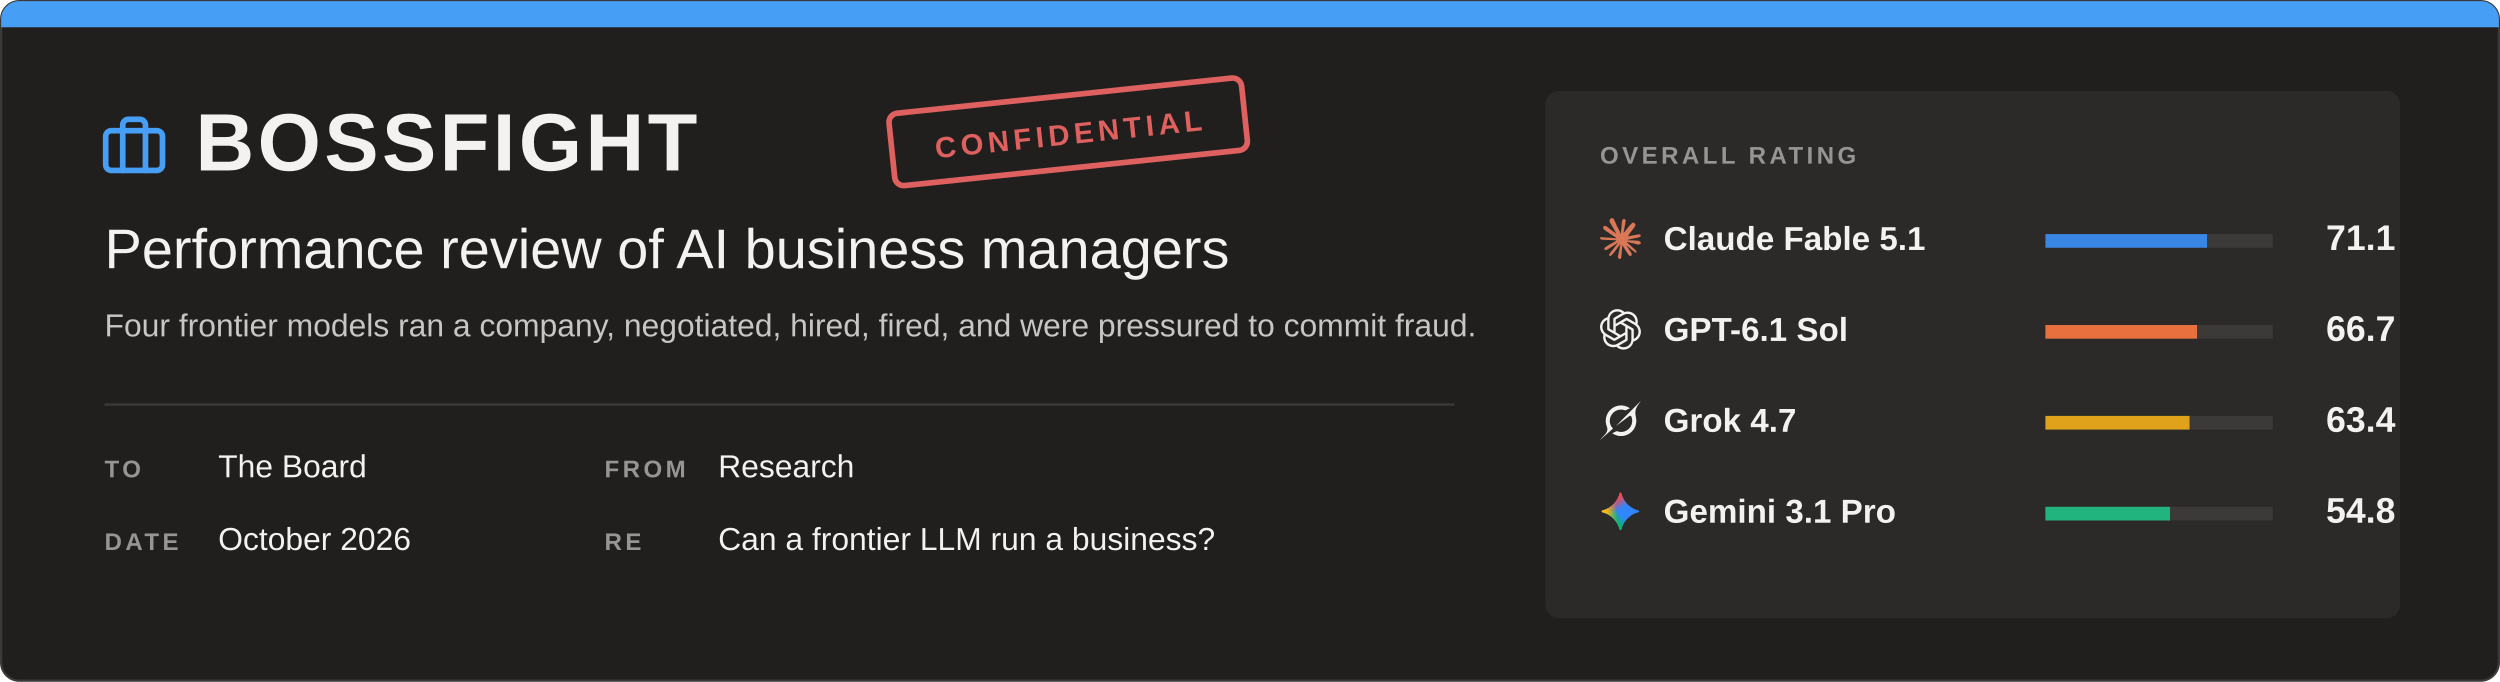
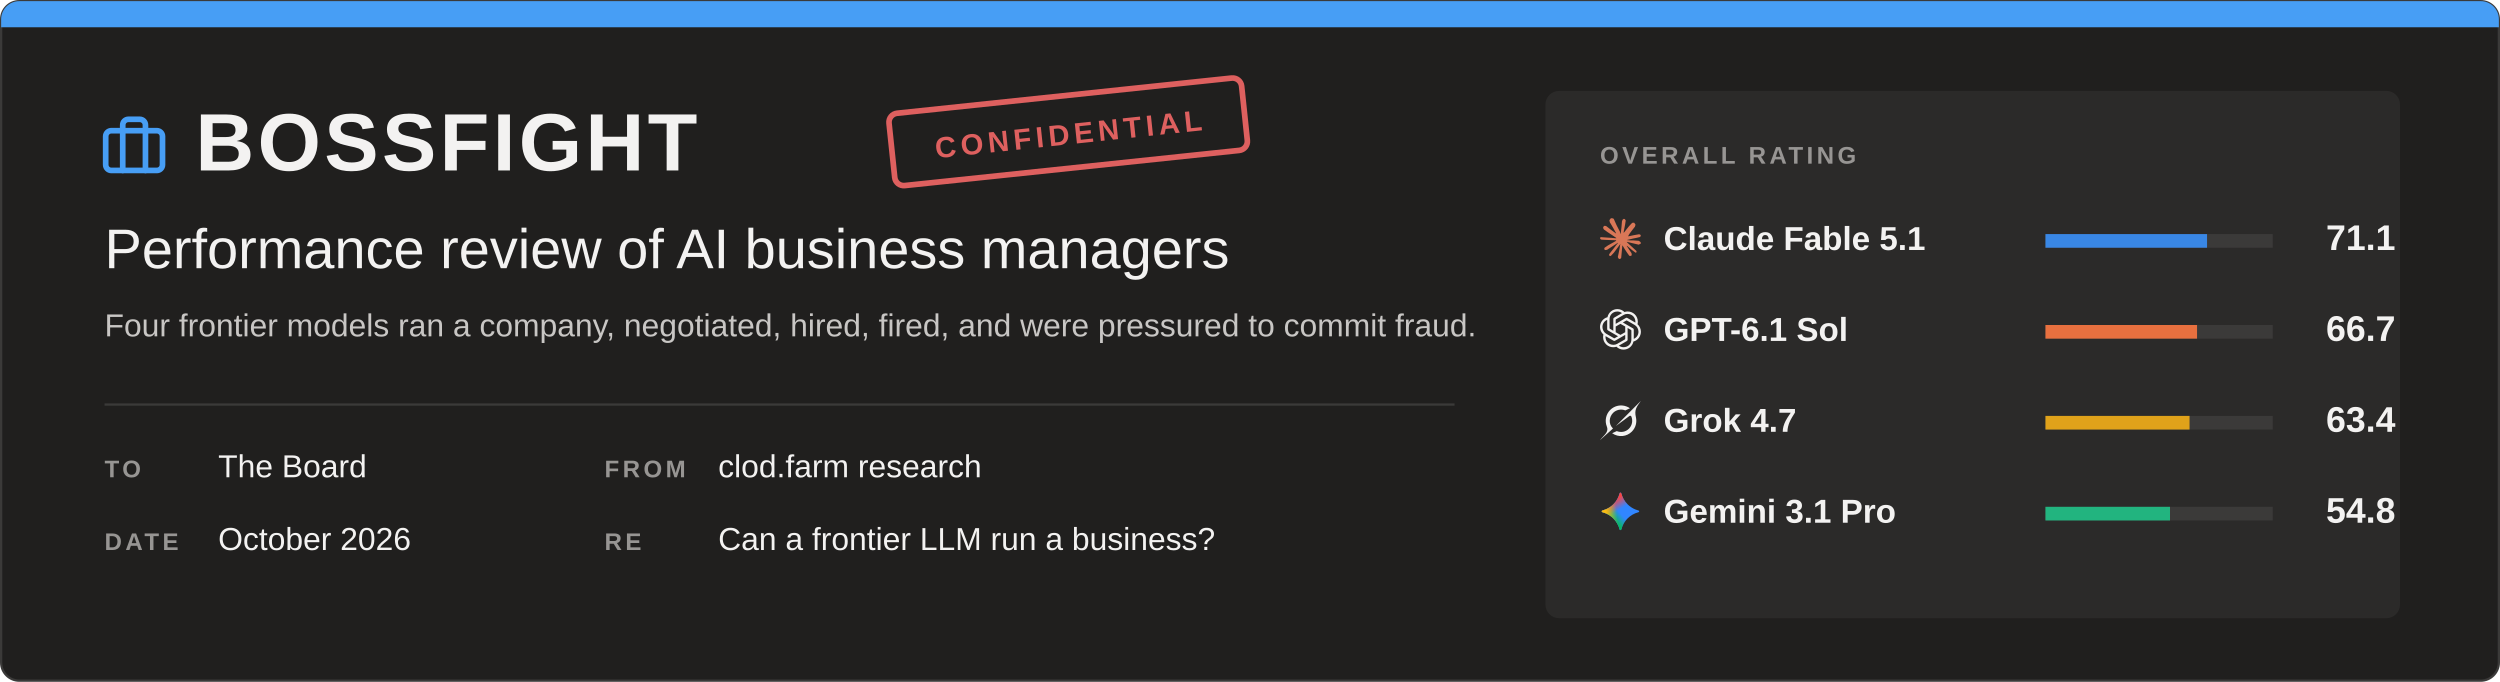
<svg xmlns="http://www.w3.org/2000/svg" xmlns:xlink="http://www.w3.org/1999/xlink" width="1100" height="300" viewBox="0 0 1100 300" role="img" aria-label="BOSSFIGHT">
  <defs>
    <symbol id="logo-claude" viewBox="0 0 24 24">
      <path d="M4.709 15.955l4.72-2.647.08-.23-.08-.128H9.2l-.79-.048-2.698-.073-2.339-.097-2.266-.122-.571-.121L0 11.784l.055-.352.48-.321.686.06 1.52.103 2.278.158 1.652.097 2.449.255h.389l.055-.157-.134-.098-.103-.097-2.358-1.596-2.552-1.688-1.336-.972-.724-.491-.364-.462-.158-1.008.656-.722.881.06.225.061.893.686 1.908 1.476 2.491 1.833.365.304.145-.103.019-.073-.164-.274-1.355-2.446-1.446-2.49-.644-1.032-.17-.619a2.97 2.97 0 01-.104-.729L6.283.134 6.696 0l.996.134.42.364.62 1.414 1.002 2.229 1.555 3.03.456.898.243.832.091.255h.158V9.01l.128-1.706.237-2.095.23-2.695.08-.76.376-.91.747-.492.584.28.48.685-.067.444-.286 1.851-.559 2.903-.364 1.942h.212l.243-.242.985-1.306 1.652-2.064.73-.82.85-.904.547-.431h1.033l.76 1.129-.34 1.166-1.064 1.347-.881 1.142-1.264 1.7-.79 1.36.073.11.188-.02 2.856-.606 1.543-.28 1.841-.315.833.388.091.395-.328.807-1.969.486-2.309.462-3.439.813-.042.03.049.061 1.549.146.662.036h1.622l3.02.225.79.522.474.638-.079.485-1.215.62-1.64-.389-3.829-.91-1.312-.329h-.182v.11l1.093 1.068 2.006 1.81 2.509 2.33.127.578-.322.455-.34-.049-2.205-1.657-.851-.747-1.926-1.62h-.128v.17l.444.649 2.345 3.521.122 1.08-.17.353-.608.213-.668-.122-1.374-1.925-1.415-2.167-1.143-1.943-.14.08-.674 7.254-.316.37-.729.28-.607-.461-.322-.747.322-1.476.389-1.924.315-1.53.286-1.9.17-.632-.012-.042-.14.018-1.434 1.967-2.18 2.945-1.726 1.845-.414.164-.717-.37.067-.662.401-.589 2.388-3.036 1.44-1.882.93-1.086-.006-.158h-.055L4.132 18.56l-1.13.146-.487-.456.061-.746.231-.243 1.908-1.312-.006.006z" fill="#D97757" fill-rule="nonzero" />
    </symbol>
    <symbol id="logo-gpt" viewBox="0 0 24 24">
      <g fill="#f3f2f1" fill-rule="evenodd">
        <path d="M9.205 8.658v-2.26c0-.19.072-.333.238-.428l4.543-2.616c.619-.357 1.356-.523 2.117-.523 2.854 0 4.662 2.212 4.662 4.566 0 .167 0 .357-.024.547l-4.71-2.759a.797.797 0 00-.856 0l-5.97 3.473zm10.609 8.8V12.06c0-.333-.143-.57-.429-.737l-5.97-3.473 1.95-1.118a.433.433 0 01.476 0l4.543 2.617c1.309.76 2.189 2.378 2.189 3.948 0 1.808-1.07 3.473-2.76 4.163zM7.802 12.703l-1.95-1.142c-.167-.095-.239-.238-.239-.428V5.899c0-2.545 1.95-4.472 4.591-4.472 1 0 1.927.333 2.712.928L8.23 5.067c-.285.166-.428.404-.428.737v6.898zM12 15.128l-2.795-1.57v-3.33L12 8.658l2.795 1.57v3.33L12 15.128zm1.796 7.23c-1 0-1.927-.332-2.712-.927l4.686-2.712c.285-.166.428-.404.428-.737v-6.898l1.974 1.142c.167.095.238.238.238.428v5.233c0 2.545-1.974 4.472-4.614 4.472zm-5.637-5.303l-4.544-2.617c-1.308-.761-2.188-2.378-2.188-3.948A4.482 4.482 0 014.21 6.327v5.423c0 .333.143.571.428.738l5.947 3.449-1.95 1.118a.432.432 0 01-.476 0zm-.262 3.9c-2.688 0-4.662-2.021-4.662-4.519 0-.19.024-.38.047-.57l4.686 2.71c.286.167.571.167.856 0l5.97-3.448v2.26c0 .19-.07.333-.237.428l-4.543 2.616c-.619.357-1.356.523-2.117.523zm5.899 2.83a5.947 5.947 0 005.827-4.756C22.287 18.339 24 15.84 24 13.296c0-1.665-.713-3.282-1.998-4.448.119-.5.19-.999.19-1.498 0-3.401-2.759-5.947-5.946-5.947-.642 0-1.26.095-1.88.31A5.962 5.962 0 0010.205 0a5.947 5.947 0 00-5.827 4.757C1.713 5.447 0 7.945 0 10.49c0 1.666.713 3.283 1.998 4.448-.119.5-.19 1-.19 1.499 0 3.401 2.759 5.946 5.946 5.946.642 0 1.26-.095 1.88-.309a5.96 5.96 0 004.162 1.713z" />
      </g>
    </symbol>
    <symbol id="logo-gemini" viewBox="0 0 24 24">
      <path d="M20.616 10.835a14.147 14.147 0 01-4.45-3.001 14.111 14.111 0 01-3.678-6.452.503.503 0 00-.975 0 14.134 14.134 0 01-3.679 6.452 14.155 14.155 0 01-4.45 3.001c-.65.28-1.318.505-2.002.678a.502.502 0 000 .975c.684.172 1.35.397 2.002.677a14.147 14.147 0 014.45 3.001 14.112 14.112 0 013.679 6.453.502.502 0 00.975 0c.172-.685.397-1.351.677-2.003a14.145 14.145 0 013.001-4.45 14.113 14.113 0 016.453-3.678.503.503 0 000-.975 13.245 13.245 0 01-2.003-.678z" fill="#3186FF" />
      <path d="M20.616 10.835a14.147 14.147 0 01-4.45-3.001 14.111 14.111 0 01-3.678-6.452.503.503 0 00-.975 0 14.134 14.134 0 01-3.679 6.452 14.155 14.155 0 01-4.45 3.001c-.65.28-1.318.505-2.002.678a.502.502 0 000 .975c.684.172 1.35.397 2.002.677a14.147 14.147 0 014.45 3.001 14.112 14.112 0 013.679 6.453.502.502 0 00.975 0c.172-.685.397-1.351.677-2.003a14.145 14.145 0 013.001-4.45 14.113 14.113 0 016.453-3.678.503.503 0 000-.975 13.245 13.245 0 01-2.003-.678z" fill="url(#lobe-icons-gemini-0-_R_0_)" />
      <path d="M20.616 10.835a14.147 14.147 0 01-4.45-3.001 14.111 14.111 0 01-3.678-6.452.503.503 0 00-.975 0 14.134 14.134 0 01-3.679 6.452 14.155 14.155 0 01-4.45 3.001c-.65.28-1.318.505-2.002.678a.502.502 0 000 .975c.684.172 1.35.397 2.002.677a14.147 14.147 0 014.45 3.001 14.112 14.112 0 013.679 6.453.502.502 0 00.975 0c.172-.685.397-1.351.677-2.003a14.145 14.145 0 013.001-4.45 14.113 14.113 0 016.453-3.678.503.503 0 000-.975 13.245 13.245 0 01-2.003-.678z" fill="url(#lobe-icons-gemini-1-_R_0_)" />
      <path d="M20.616 10.835a14.147 14.147 0 01-4.45-3.001 14.111 14.111 0 01-3.678-6.452.503.503 0 00-.975 0 14.134 14.134 0 01-3.679 6.452 14.155 14.155 0 01-4.45 3.001c-.65.28-1.318.505-2.002.678a.502.502 0 000 .975c.684.172 1.35.397 2.002.677a14.147 14.147 0 014.45 3.001 14.112 14.112 0 013.679 6.453.502.502 0 00.975 0c.172-.685.397-1.351.677-2.003a14.145 14.145 0 013.001-4.45 14.113 14.113 0 016.453-3.678.503.503 0 000-.975 13.245 13.245 0 01-2.003-.678z" fill="url(#lobe-icons-gemini-2-_R_0_)" />
      <defs>
        <linearGradient gradientUnits="userSpaceOnUse" id="lobe-icons-gemini-0-_R_0_" x1="7" x2="11" y1="15.5" y2="12">
          <stop stop-color="#08B962" />
          <stop offset="1" stop-color="#08B962" stop-opacity="0" />
        </linearGradient>
        <linearGradient gradientUnits="userSpaceOnUse" id="lobe-icons-gemini-1-_R_0_" x1="8" x2="11.5" y1="5.5" y2="11">
          <stop stop-color="#F94543" />
          <stop offset="1" stop-color="#F94543" stop-opacity="0" />
        </linearGradient>
        <linearGradient gradientUnits="userSpaceOnUse" id="lobe-icons-gemini-2-_R_0_" x1="3.5" x2="17.5" y1="13.5" y2="12">
          <stop stop-color="#FABC12" />
          <stop offset=".46" stop-color="#FABC12" stop-opacity="0" />
        </linearGradient>
      </defs>
    </symbol>
    <symbol id="logo-grok" viewBox="0 0 24 24">
      <g fill="#f3f2f1" fill-rule="evenodd">
        <path d="M9.27 15.29l7.978-5.897c.391-.29.95-.177 1.137.272.98 2.369.542 5.215-1.41 7.169-1.951 1.954-4.667 2.382-7.149 1.406l-2.711 1.257c3.889 2.661 8.611 2.003 11.562-.953 2.341-2.344 3.066-5.539 2.388-8.42l.006.007c-.983-4.232.242-5.924 2.75-9.383.06-.082.12-.164.179-.248l-3.301 3.305v-.01L9.267 15.292M7.623 16.723c-2.792-2.67-2.31-6.801.071-9.184 1.761-1.763 4.647-2.483 7.166-1.425l2.705-1.25a7.808 7.808 0 00-1.829-1A8.975 8.975 0 005.984 5.83c-2.533 2.536-3.33 6.436-1.962 9.764 1.022 2.487-.653 4.246-2.34 6.022-.599.63-1.199 1.259-1.682 1.925l7.62-6.815" />
      </g>
    </symbol>
  </defs>
  <rect x="0.5" y="0.5" width="1099" height="299" rx="8" fill="#201f1e" stroke="#3b3a39" />
  <path d="M8.5 0.5 H1091.5 A8 8 0 0 1 1099.5 8.5 V12 H0.5 V8.5 A8 8 0 0 1 8.5 0.5 Z" fill="#479ef5" />
  <g transform="translate(44.0,50.0) scale(1.25)" fill="none" stroke="#479ef5" stroke-width="2" stroke-linecap="round" stroke-linejoin="round">
    <path d="M16 20V4a2 2 0 0 0-2-2h-4a2 2 0 0 0-2 2v16" />
    <rect width="20" height="14" x="2" y="6" rx="2" />
  </g>
  <text x="86.0" y="75.0" font-family="'Segoe UI',Aptos,-apple-system,BlinkMacSystemFont,'Helvetica Neue',Arial,sans-serif" font-size="35.8" font-weight="700" fill="#f3f2f1" text-anchor="start" letter-spacing="1.5">BOSSFIGHT</text>
  <text x="46.0" y="118.0" font-family="'Segoe UI',Aptos,-apple-system,BlinkMacSystemFont,'Helvetica Neue',Arial,sans-serif" font-size="24.6" font-weight="400" fill="#f3f2f1" text-anchor="start">Performance review of AI business managers</text>
  <text x="46.0" y="148.0" font-family="'Segoe UI',Aptos,-apple-system,BlinkMacSystemFont,'Helvetica Neue',Arial,sans-serif" font-size="14.0" font-weight="400" fill="#c8c6c4" text-anchor="start">Four frontier models ran a company, negotiated, hired, fired, and were pressured to commit fraud.</text>
  <line x1="46.0" x2="640.0" y1="178.0" y2="178.0" stroke="#3b3a39" stroke-width="1" />
  <text x="46.0" y="210.0" font-family="'Segoe UI',Aptos,-apple-system,BlinkMacSystemFont,'Helvetica Neue',Arial,sans-serif" font-size="10.6" font-weight="700" fill="#979593" text-anchor="start" letter-spacing="1.5">TO</text>
  <text x="96.0" y="210.0" font-family="'Segoe UI',Aptos,-apple-system,BlinkMacSystemFont,'Helvetica Neue',Arial,sans-serif" font-size="14.0" font-weight="500" fill="#f3f2f1" text-anchor="start">The Board</text>
  <text x="266.0" y="210.0" font-family="'Segoe UI',Aptos,-apple-system,BlinkMacSystemFont,'Helvetica Neue',Arial,sans-serif" font-size="10.6" font-weight="700" fill="#979593" text-anchor="start" letter-spacing="1.5">FROM</text>
-   <text x="316.0" y="210.0" font-family="'Segoe UI',Aptos,-apple-system,BlinkMacSystemFont,'Helvetica Neue',Arial,sans-serif" font-size="14.0" font-weight="500" fill="#f3f2f1" text-anchor="start">Research</text>
+   <text x="316.0" y="210.0" font-family="'Segoe UI',Aptos,-apple-system,BlinkMacSystemFont,'Helvetica Neue',Arial,sans-serif" font-size="14.0" font-weight="500" fill="#f3f2f1" text-anchor="start">clod.farm research</text>
  <text x="46.0" y="242.0" font-family="'Segoe UI',Aptos,-apple-system,BlinkMacSystemFont,'Helvetica Neue',Arial,sans-serif" font-size="10.6" font-weight="700" fill="#979593" text-anchor="start" letter-spacing="1.5">DATE</text>
  <text x="96.0" y="242.0" font-family="'Segoe UI',Aptos,-apple-system,BlinkMacSystemFont,'Helvetica Neue',Arial,sans-serif" font-size="14.0" font-weight="500" fill="#f3f2f1" text-anchor="start">October 2026</text>
  <text x="266.0" y="242.0" font-family="'Segoe UI',Aptos,-apple-system,BlinkMacSystemFont,'Helvetica Neue',Arial,sans-serif" font-size="10.6" font-weight="700" fill="#979593" text-anchor="start" letter-spacing="1.5">RE</text>
  <text x="316.0" y="242.0" font-family="'Segoe UI',Aptos,-apple-system,BlinkMacSystemFont,'Helvetica Neue',Arial,sans-serif" font-size="14.0" font-weight="500" fill="#f3f2f1" text-anchor="start">Can a frontier LLM run a business?</text>
  <rect x="680" y="40" width="376" height="232" rx="6" fill="#2b2a29" />
  <text x="704.0" y="72.0" font-family="'Segoe UI',Aptos,-apple-system,BlinkMacSystemFont,'Helvetica Neue',Arial,sans-serif" font-size="10.6" font-weight="700" fill="#979593" text-anchor="start" letter-spacing="1.5">OVERALL RATING</text>
  <use href="#logo-claude" xlink:href="#logo-claude" x="704.0" y="96.0" width="18" height="18" />
  <text x="732.0" y="110.0" font-family="'Segoe UI',Aptos,-apple-system,BlinkMacSystemFont,'Helvetica Neue',Arial,sans-serif" font-size="14.6" font-weight="600" fill="#f3f2f1" text-anchor="start">Claude Fable 5.1</text>
  <rect x="900" y="103" width="100" height="6" fill="#3b3a39" />
  <rect x="900" y="103" width="71.1" height="6" fill="#3987e5" />
  <text x="1054.0" y="110.0" font-family="'Segoe UI',Aptos,-apple-system,BlinkMacSystemFont,'Helvetica Neue',Arial,sans-serif" font-size="15.7" font-weight="700" fill="#f3f2f1" text-anchor="end">71.1</text>
  <use href="#logo-gpt" xlink:href="#logo-gpt" x="704.0" y="136.0" width="18" height="18" />
  <text x="732.0" y="150.0" font-family="'Segoe UI',Aptos,-apple-system,BlinkMacSystemFont,'Helvetica Neue',Arial,sans-serif" font-size="14.6" font-weight="600" fill="#f3f2f1" text-anchor="start">GPT-6.1 Sol</text>
  <rect x="900" y="143" width="100" height="6" fill="#3b3a39" />
  <rect x="900" y="143" width="66.7" height="6" fill="#e8703f" />
  <text x="1054.0" y="150.0" font-family="'Segoe UI',Aptos,-apple-system,BlinkMacSystemFont,'Helvetica Neue',Arial,sans-serif" font-size="15.7" font-weight="700" fill="#f3f2f1" text-anchor="end">66.7</text>
  <use href="#logo-grok" xlink:href="#logo-grok" x="704.0" y="176.0" width="18" height="18" />
  <text x="732.0" y="190.0" font-family="'Segoe UI',Aptos,-apple-system,BlinkMacSystemFont,'Helvetica Neue',Arial,sans-serif" font-size="14.6" font-weight="600" fill="#f3f2f1" text-anchor="start">Grok 4.7</text>
  <rect x="900" y="183" width="100" height="6" fill="#3b3a39" />
  <rect x="900" y="183" width="63.4" height="6" fill="#e0a21a" />
  <text x="1054.0" y="190.0" font-family="'Segoe UI',Aptos,-apple-system,BlinkMacSystemFont,'Helvetica Neue',Arial,sans-serif" font-size="15.7" font-weight="700" fill="#f3f2f1" text-anchor="end">63.4</text>
  <use href="#logo-gemini" xlink:href="#logo-gemini" x="704.0" y="216.0" width="18" height="18" />
  <text x="732.0" y="230.0" font-family="'Segoe UI',Aptos,-apple-system,BlinkMacSystemFont,'Helvetica Neue',Arial,sans-serif" font-size="14.6" font-weight="600" fill="#f3f2f1" text-anchor="start">Gemini 3.1 Pro</text>
  <rect x="900" y="223" width="100" height="6" fill="#3b3a39" />
  <rect x="900" y="223" width="54.8" height="6" fill="#22b47f" />
  <text x="1054.0" y="230.0" font-family="'Segoe UI',Aptos,-apple-system,BlinkMacSystemFont,'Helvetica Neue',Arial,sans-serif" font-size="15.7" font-weight="700" fill="#f3f2f1" text-anchor="end">54.8</text>
  <g transform="rotate(-6 470 58)" opacity="0.85">
    <rect x="392" y="42" width="156" height="32" rx="4" fill="none" stroke="#ff6b6b" stroke-width="2.5" />
    <text x="470.0" y="63.5" font-family="'Segoe UI',Aptos,-apple-system,BlinkMacSystemFont,'Helvetica Neue',Arial,sans-serif" font-size="12.9" font-weight="800" fill="#ff6b6b" text-anchor="middle" letter-spacing="2">CONFIDENTIAL</text>
  </g>
</svg>
